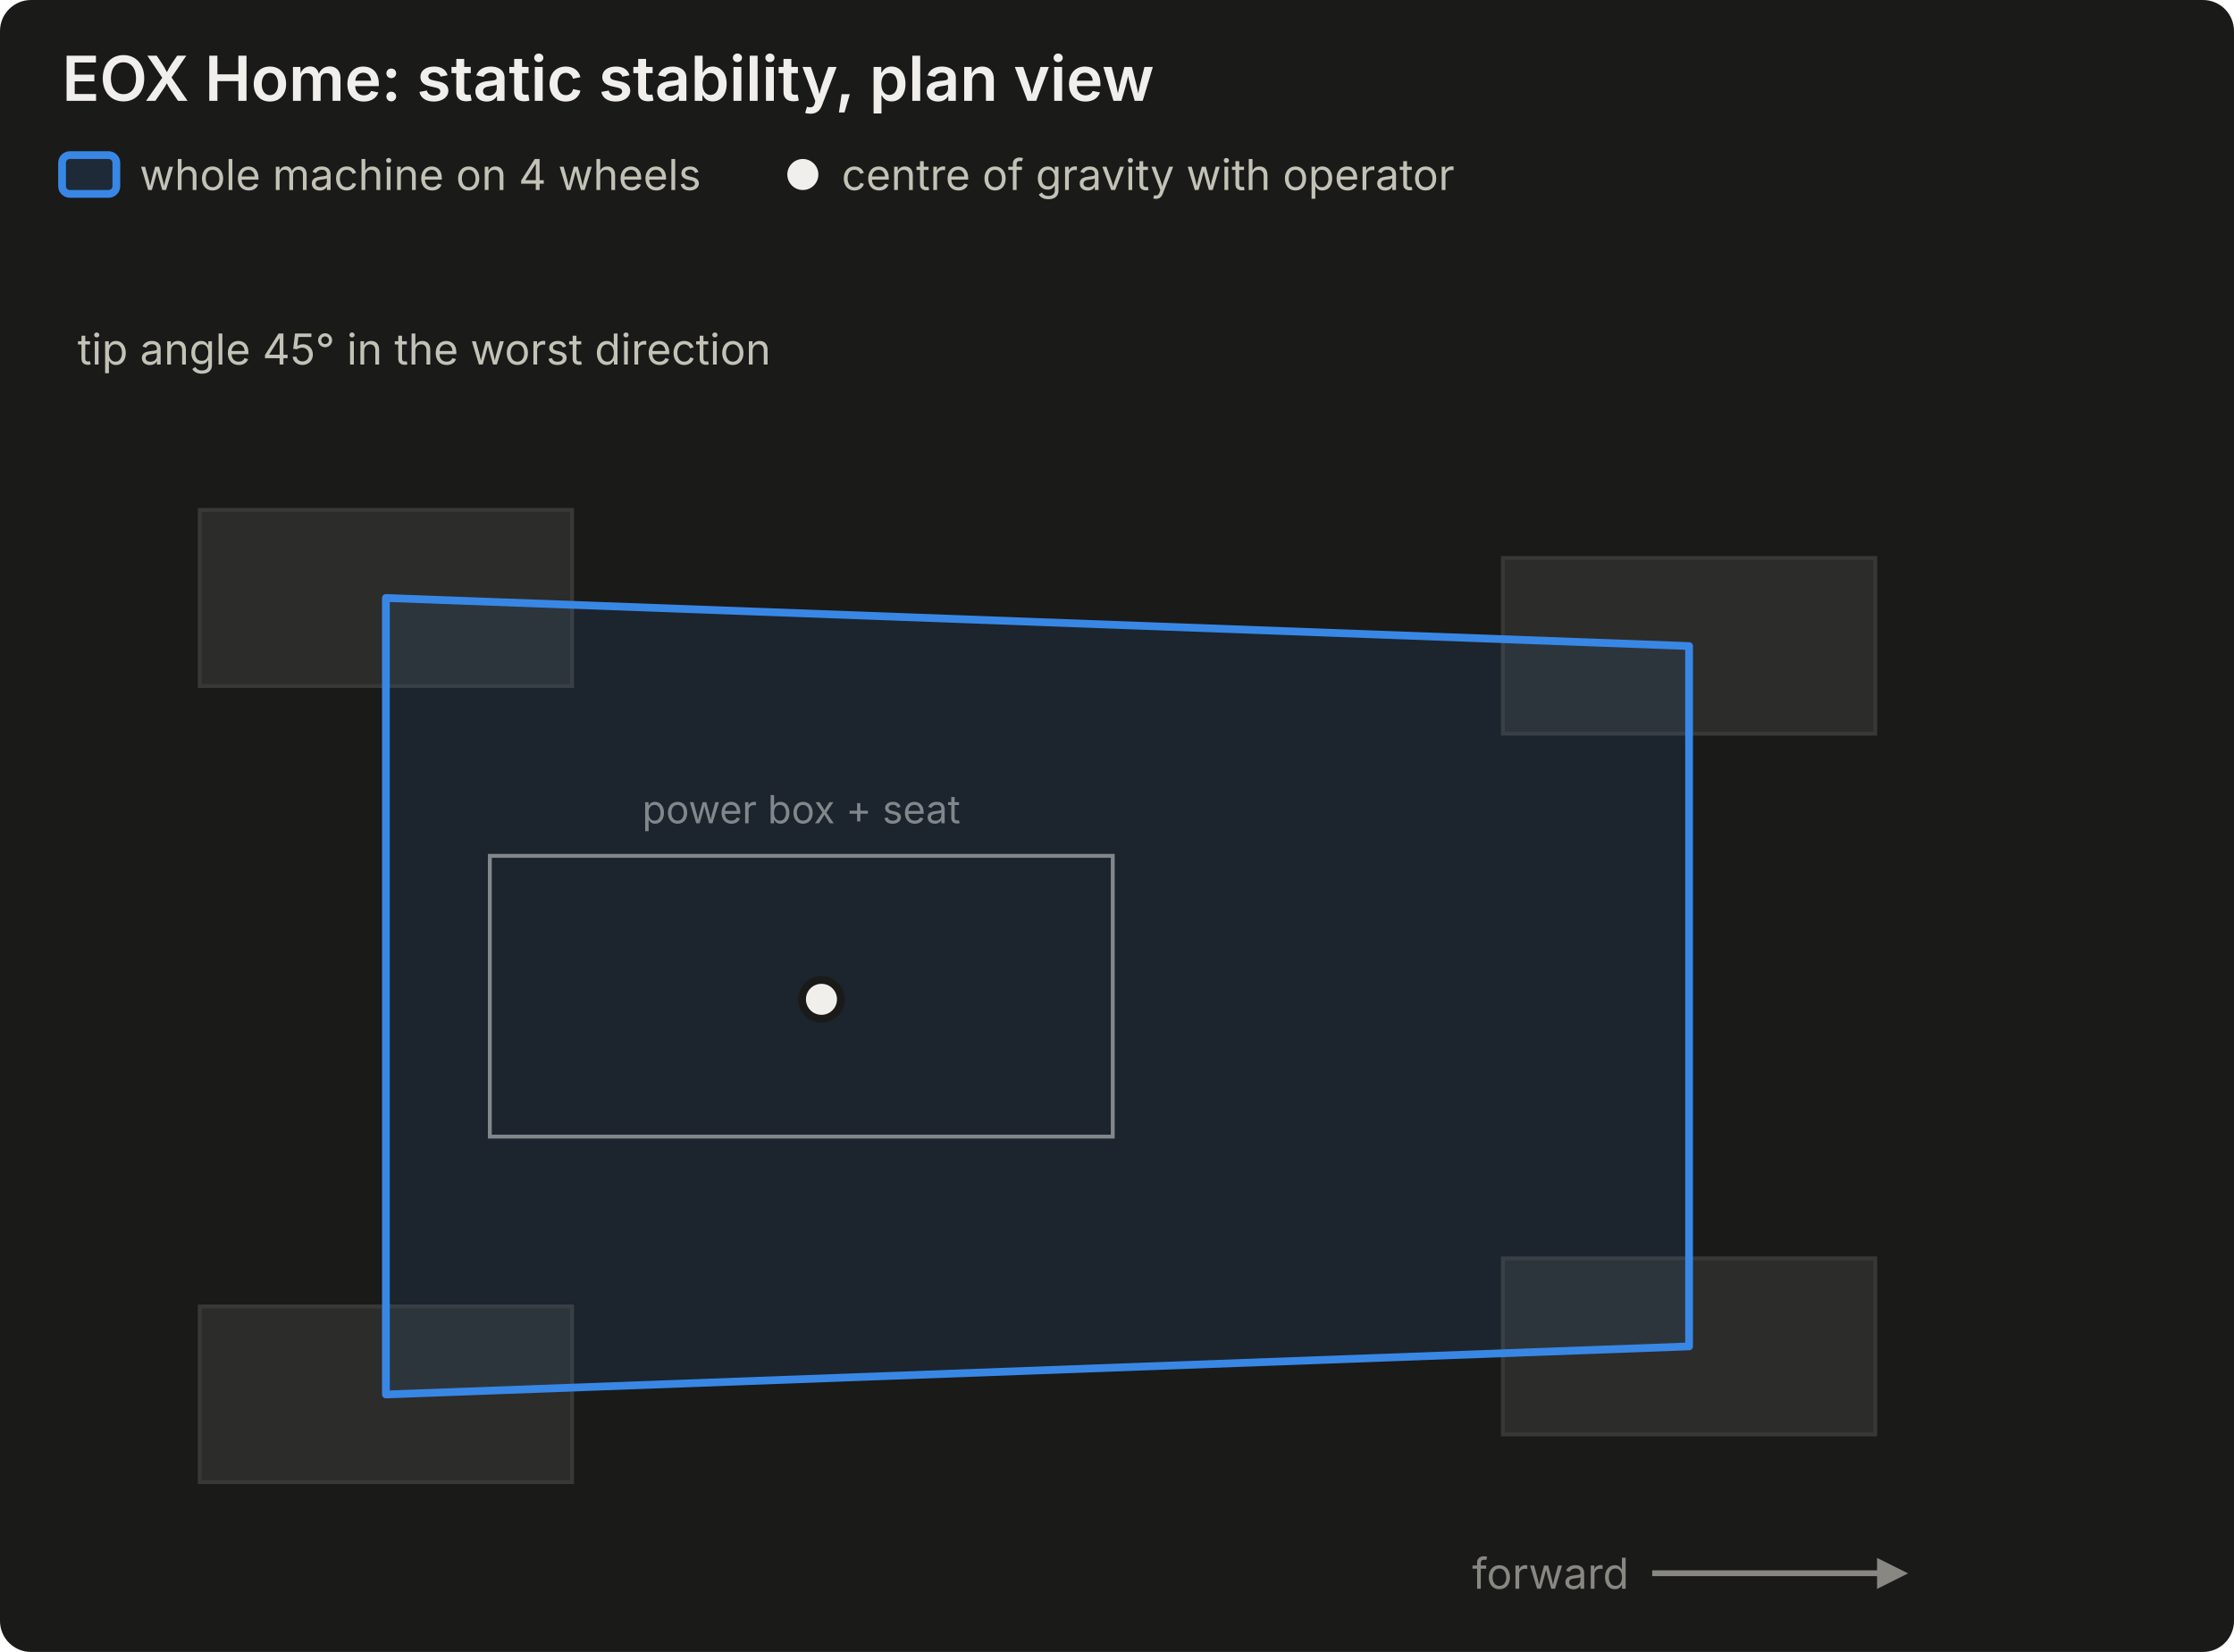
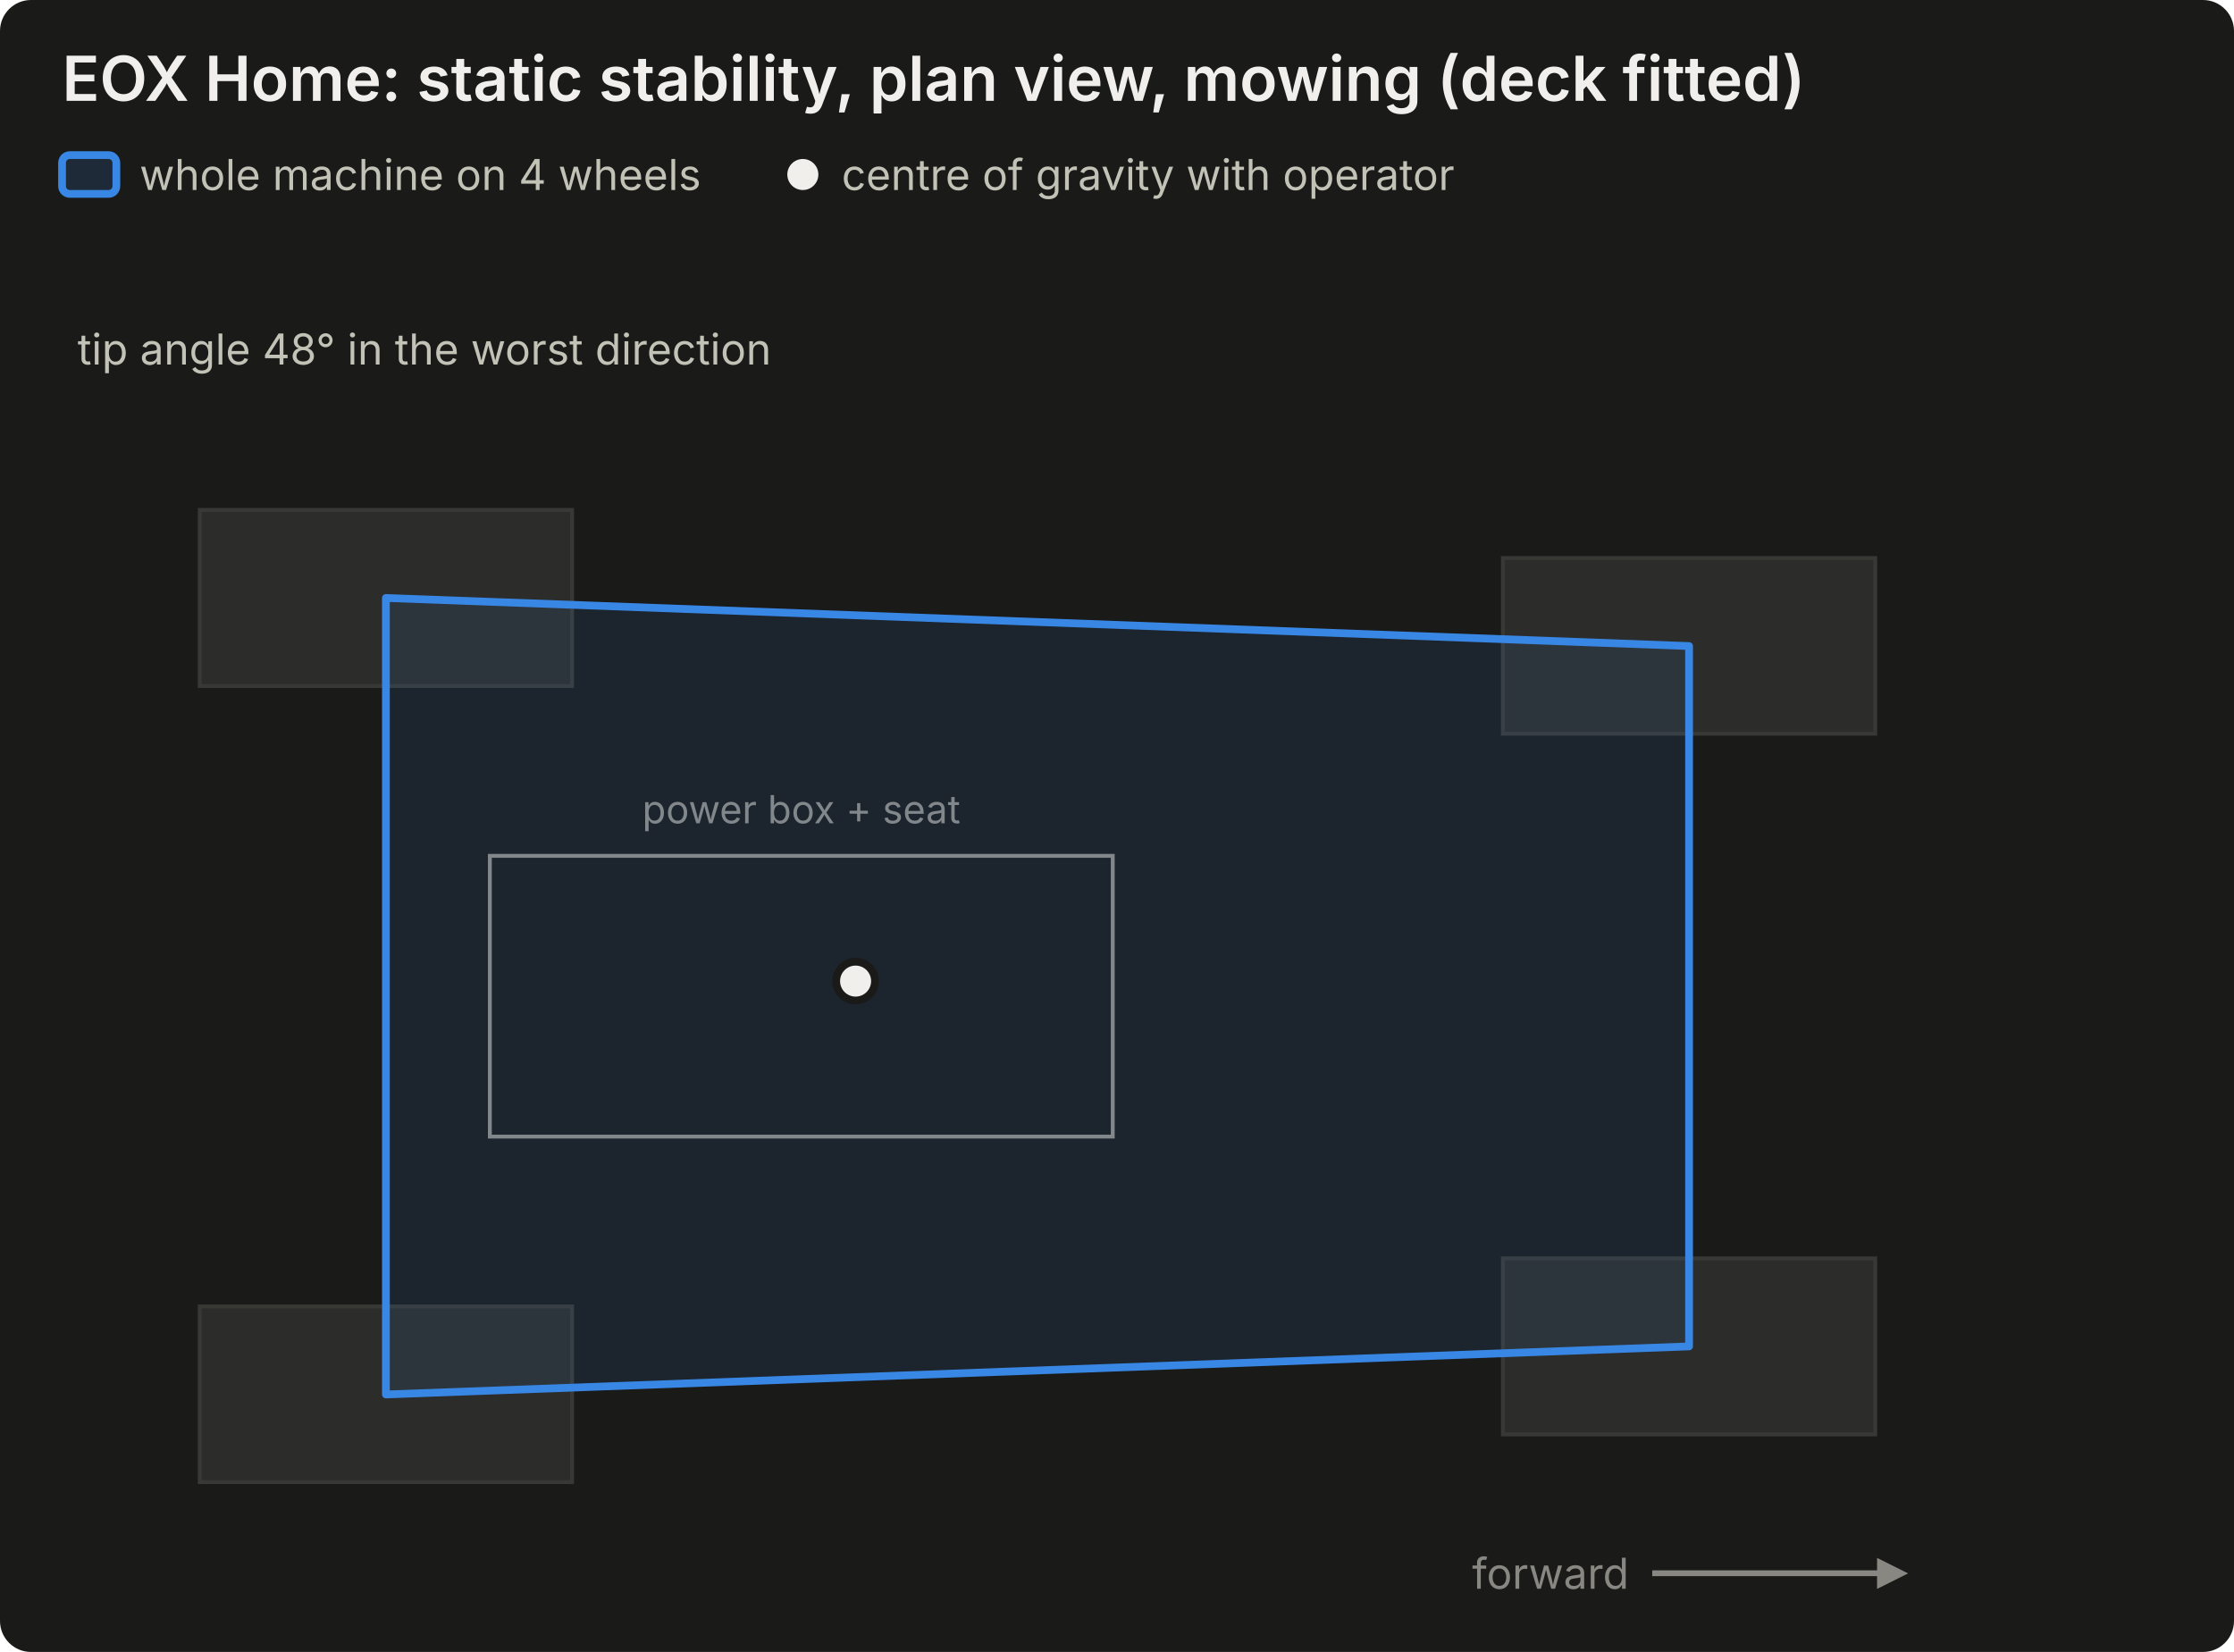
<svg xmlns="http://www.w3.org/2000/svg" viewBox="0 0 576 426" width="576" height="426" role="img" aria-labelledby="t d" font-family="system-ui, -apple-system, &quot;Segoe UI&quot;, sans-serif">
  <rect width="100%" height="100%" rx="8" fill="#1a1a19" />
-   <text x="16.0" y="26.0" font-size="16" font-weight="600" fill="#f0efec" text-anchor="start">EOX Home: static stability, plan view</text>
+   <text x="16.0" y="26.0" font-size="16" font-weight="600" fill="#f0efec" text-anchor="start">EOX Home: static stability, plan view, mowing (deck fitted)</text>
  <rect x="16" y="40" width="14" height="10" rx="2" fill="#3987e5" fill-opacity="0.15" stroke="#3987e5" stroke-width="2" />
  <text x="36.0" y="49.0" font-size="11" font-weight="400" fill="#c3c2b7" text-anchor="start">whole machine on 4 wheels</text>
  <circle cx="207.0" cy="45" r="5" fill="#f0efec" stroke="#1a1a19" stroke-width="2" />
  <text x="217.0" y="49.0" font-size="11" font-weight="400" fill="#c3c2b7" text-anchor="start">centre of gravity with operator</text>
-   <text x="20.0" y="94.0" font-size="11" font-weight="400" fill="#c3c2b7" text-anchor="start">tip angle 45° in the worst direction</text>
+   <text x="20.0" y="94.0" font-size="11" font-weight="400" fill="#c3c2b7" text-anchor="start">tip angle 48° in the worst direction</text>
  <polygon points="51.5,176.9 147.5,176.9 147.5,131.5 51.5,131.5" fill="#2c2c2a" stroke="#383835" stroke-width="1" />
  <polygon points="51.5,382.2 147.5,382.2 147.5,336.9 51.5,336.9" fill="#2c2c2a" stroke="#383835" stroke-width="1" />
  <polygon points="387.5,189.2 483.5,189.2 483.5,143.9 387.5,143.9" fill="#2c2c2a" stroke="#383835" stroke-width="1" />
  <polygon points="387.5,369.9 483.5,369.9 483.5,324.5 387.5,324.5" fill="#2c2c2a" stroke="#383835" stroke-width="1" />
  <polygon points="126.3,293.1 286.9,293.1 286.9,220.7 126.3,220.7" fill="none" stroke="#898781" stroke-width="1" />
  <text x="206.6" y="212.3" font-size="10" font-weight="400" fill="#898781" text-anchor="middle">power box + seat</text>
  <polygon points="435.5,166.6 435.5,347.2 99.5,359.6 99.5,154.2" fill="#3987e5" fill-opacity="0.10" stroke="#3987e5" stroke-width="2" stroke-linejoin="round" />
-   <circle cx="211.8" cy="257.7" r="5" fill="#f0efec" stroke="#1a1a19" stroke-width="2" />
+   <circle cx="220.6" cy="253.0" r="5" fill="#f0efec" stroke="#1a1a19" stroke-width="2" />
  <line x1="426.0" y1="405.7" x2="486.0" y2="405.7" stroke="#898781" stroke-width="1.5" stroke-linecap="butt" />
  <path d="M491.97,405.74 l-8,-4 v8 Z" fill="#898781" />
  <text x="420.0" y="409.7" font-size="11" font-weight="400" fill="#898781" text-anchor="end">forward</text>
</svg>
